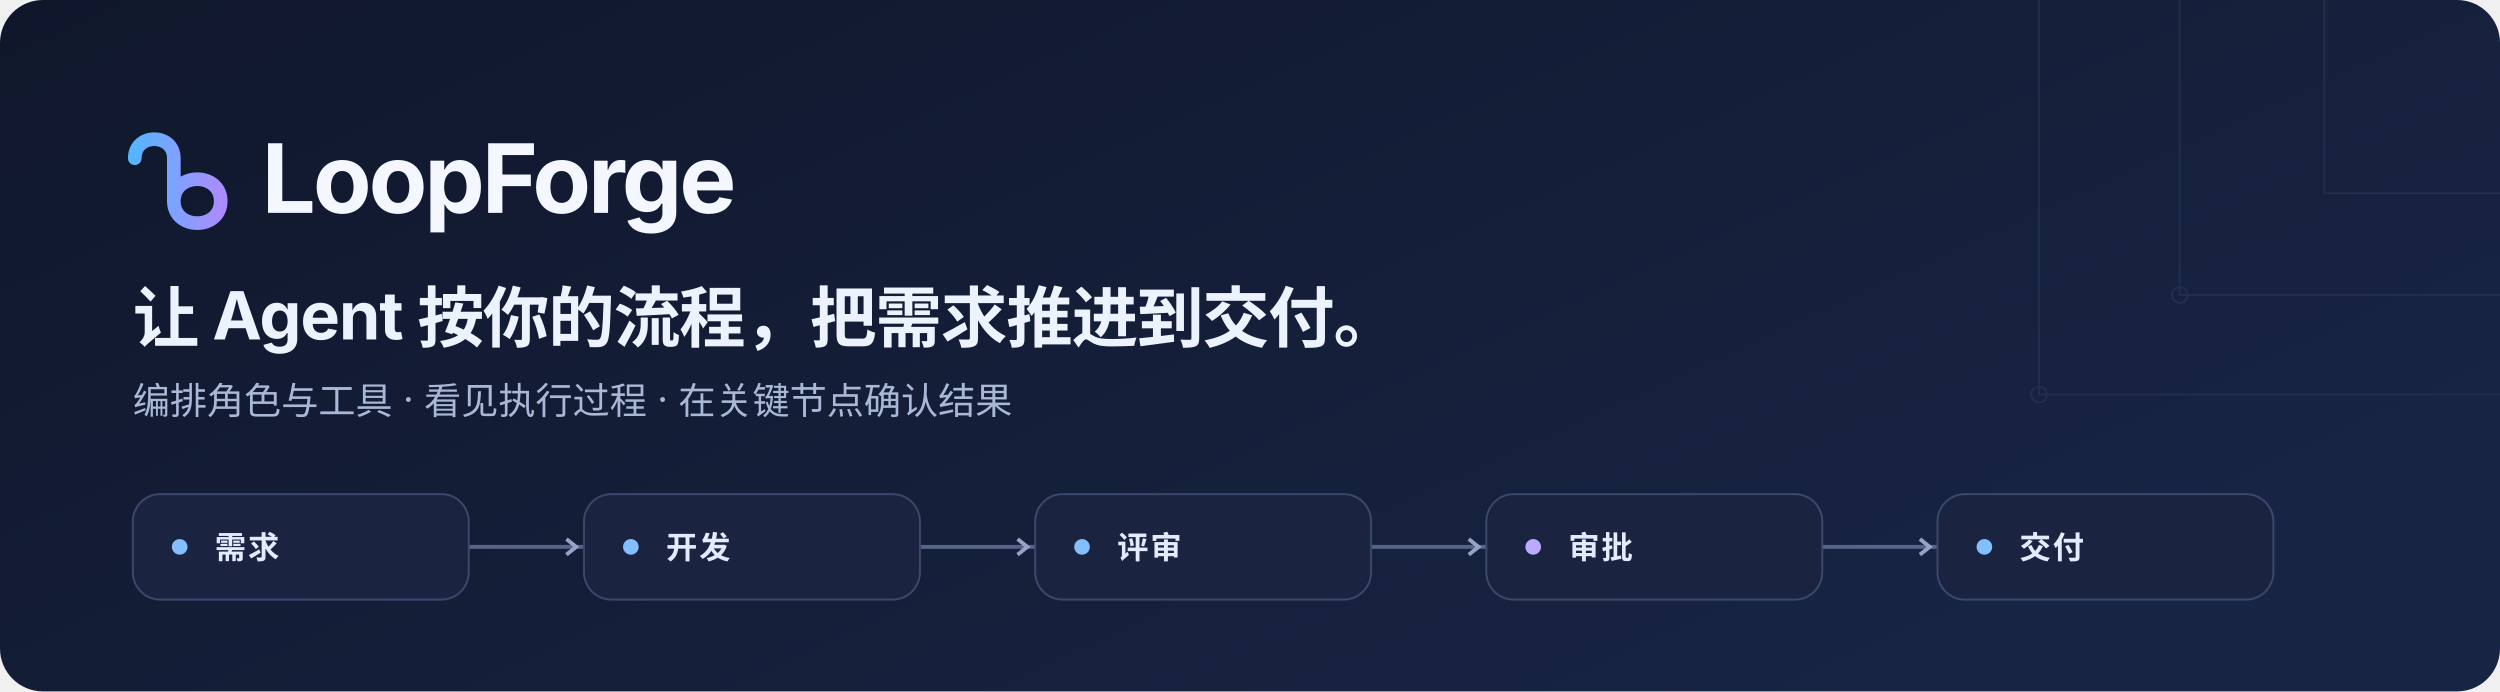
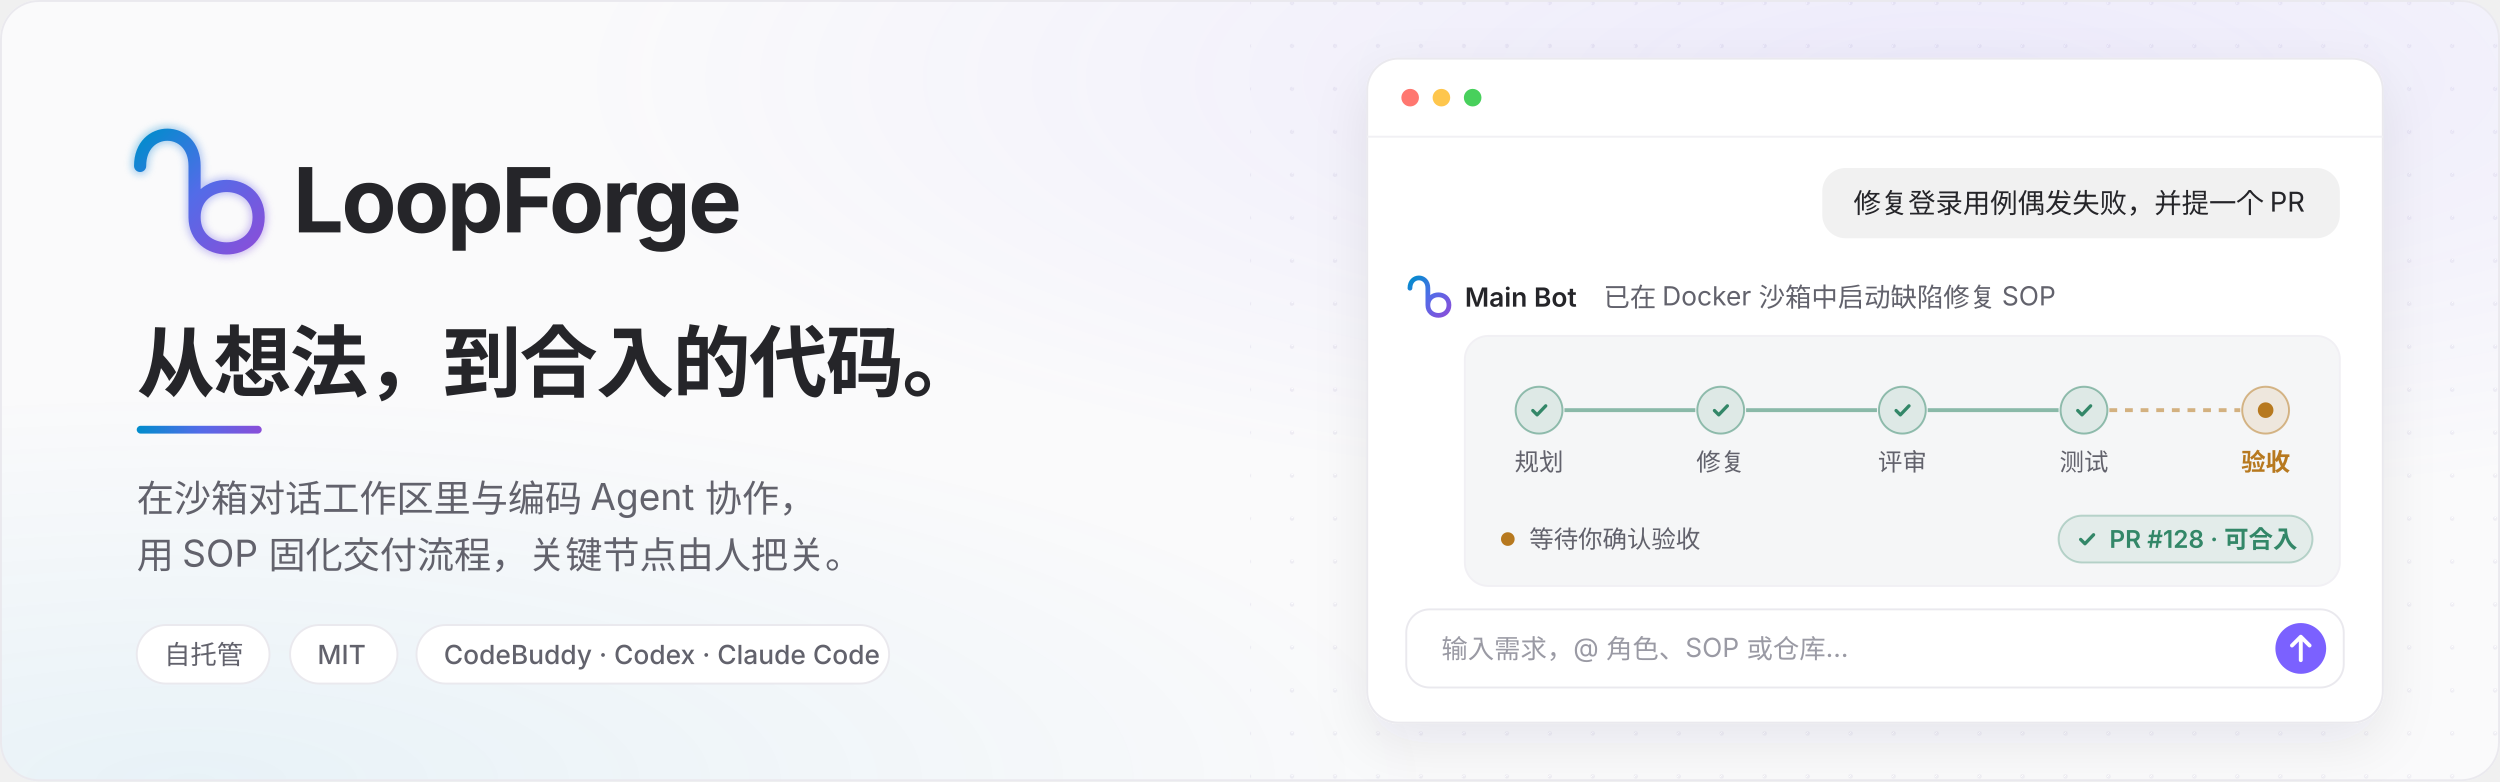
- <svg xmlns="http://www.w3.org/2000/svg" width="1280" height="354" viewBox="0 0 1280 354" role="img" aria-labelledby="title desc">
+ <svg xmlns="http://www.w3.org/2000/svg" width="1280" height="400" viewBox="0 0 1280 400" role="img" aria-labelledby="title">
  <defs>
-     <linearGradient id="bg" x2="1" y2=".6">
-       <stop stop-color="#10172b" />
-       <stop offset="1" stop-color="#172443" />
+     <linearGradient id="mark" x1="19" y1="20" x2="93" y2="93" gradientUnits="userSpaceOnUse">
+       <stop stop-color="#008dcc" />
+       <stop offset=".48" stop-color="#526ce8" />
+       <stop offset="1" stop-color="#8a4ed9" />
    </linearGradient>
-     <linearGradient id="accent">
-       <stop stop-color="#57b5ff" />
-       <stop offset="1" stop-color="#aa8cff" />
+     <linearGradient id="ink" x1="0" x2="1">
+       <stop stop-color="#008dcc" />
+       <stop offset=".5" stop-color="#526ce8" />
+       <stop offset="1" stop-color="#8a4ed9" />
    </linearGradient>
+     <radialGradient id="g1" cx="0.78" cy="0.1" r="0.55">
+       <stop stop-color="#7b61ff" stop-opacity=".10" />
+       <stop offset="1" stop-color="#7b61ff" stop-opacity="0" />
+     </radialGradient>
+     <radialGradient id="g2" cx="0.08" cy="1" r="0.5">
+       <stop stop-color="#008dcc" stop-opacity=".07" />
+       <stop offset="1" stop-color="#008dcc" stop-opacity="0" />
+     </radialGradient>
+     <pattern id="dots" width="22" height="22" patternUnits="userSpaceOnUse">
+       <circle cx="1.5" cy="1.5" r="1.1" fill="#ecebf1" />
+     </pattern>
+     <filter id="shadow" x="-10%" y="-10%" width="120%" height="130%">
+       <feDropShadow dx="0" dy="10" stdDeviation="14" flood-color="#1b1540" flood-opacity=".08" />
+     </filter>
+     <filter id="blur" x="-60%" y="-60%" width="220%" height="220%">
+       <feGaussianBlur stdDeviation="2.4" />
+     </filter>
+     <clipPath id="frame">
+       <rect width="1280" height="400" rx="20" />
+     </clipPath>
  </defs>
-   <rect width="1280" height="354" rx="22" fill="url(#bg)" />
-   <g fill="none" stroke="#2a3654" opacity=".6">
-     <path d="M1044 0v202h236M1116 0v151h164M1190 0v99h90" />
-     <circle cx="1044" cy="202" r="4" />
-     <circle cx="1116" cy="151" r="4" />
+   <g clip-path="url(#frame)">
+     <rect width="1280" height="400" fill="#fafafb" />
+     <rect x="640" width="640" height="400" fill="url(#dots)" opacity=".9" />
+     <rect width="1280" height="400" fill="url(#g1)" />
+     <rect width="1280" height="400" fill="url(#g2)" />
  </g>
-   <g font-family="Inter, -apple-system, BlinkMacSystemFont, Segoe UI, Noto Sans SC, Microsoft YaHei, sans-serif">
-     <path d="M69 81c0-13 20-13 20 0v22c0 15 24 15 24 0s-24-15-24 0V81" stroke="url(#accent)" stroke-width="7" stroke-linecap="round" fill="none" />
-     <text x="134" y="109" fill="#f4f7ff" font-size="49" font-weight="750" letter-spacing="-1.5">LoopForge</text>
-     <text x="68" y="175" fill="#edf2ff" font-size="34" font-weight="650" letter-spacing="-.5">让 Agent 按你的流程，把需求推进到交付。</text>
-     <text x="68" y="212" fill="#aab8d7" font-size="19">编排角色与工具 · 看见执行过程 · 在关键节点确认结果</text>
-     <path d="M240 280h59" stroke="#58638a" stroke-width="2" />
-     <path d="m290 276 5 4-5 4" fill="none" stroke="#97a2c7" stroke-width="2" />
-     <rect x="68" y="253" width="172" height="54" rx="14" fill="#1a2440" stroke="#3a486b" />
-     <circle cx="92" cy="280" r="4" fill="#83bfff" />
-     <text x="110" y="286" fill="#e4eaff" font-size="16" font-weight="600" letter-spacing="1">需求</text>
-     <path d="M471 280h59" stroke="#58638a" stroke-width="2" />
-     <path d="m521 276 5 4-5 4" fill="none" stroke="#97a2c7" stroke-width="2" />
-     <rect x="299" y="253" width="172" height="54" rx="14" fill="#1a2440" stroke="#3a486b" />
-     <circle cx="323" cy="280" r="4" fill="#83bfff" />
-     <text x="341" y="286" fill="#e4eaff" font-size="16" font-weight="600" letter-spacing="1">开发</text>
-     <path d="M702 280h59" stroke="#58638a" stroke-width="2" />
-     <path d="m752 276 5 4-5 4" fill="none" stroke="#97a2c7" stroke-width="2" />
-     <rect x="530" y="253" width="172" height="54" rx="14" fill="#1a2440" stroke="#3a486b" />
-     <circle cx="554" cy="280" r="4" fill="#83bfff" />
-     <text x="572" y="286" fill="#e4eaff" font-size="16" font-weight="600" letter-spacing="1">评审</text>
-     <path d="M933 280h59" stroke="#58638a" stroke-width="2" />
-     <path d="m983 276 5 4-5 4" fill="none" stroke="#97a2c7" stroke-width="2" />
-     <rect x="761" y="253" width="172" height="54" rx="14" fill="#1a2440" stroke="#3a486b" />
-     <circle cx="785" cy="280" r="4" fill="#baabff" />
-     <text x="803" y="286" fill="#e4eaff" font-size="16" font-weight="600" letter-spacing="1">审批</text>
-     <rect x="992" y="253" width="172" height="54" rx="14" fill="#1a2440" stroke="#3a486b" />
-     <circle cx="1016" cy="280" r="4" fill="#83bfff" />
-     <text x="1034" y="286" fill="#e4eaff" font-size="16" font-weight="600" letter-spacing="1">交付</text>
+   <rect x=".5" y=".5" width="1279" height="399" rx="19.5" fill="none" stroke="#eae9ee" />
+   <g font-family="Inter, -apple-system, BlinkMacSystemFont, 'Segoe UI', 'PingFang SC', 'Noto Sans SC', 'Microsoft YaHei', sans-serif">
+     <g transform="translate(66 62) scale(.82) translate(-12 -12)">
+       <path d="M53 72 C53 59 63 52.5 73 52.5 C83 52.5 93 59 93 72 C93 85 83 91.5 73 91.5 C63 91.5 53 85 53 72 C53 66.667 53 61.333 53 56 C53 50.667 53 45.333 53 40 C53 27 44.5 20.5 36 20.5 C27.5 20.5 19 27 19 40" stroke="url(#mark)" stroke-width="11" stroke-linecap="round" fill="none" opacity=".35" filter="url(#blur)" />
+       <path d="M53 72 C53 59 63 52.5 73 52.5 C83 52.5 93 59 93 72 C93 85 83 91.5 73 91.5 C63 91.5 53 85 53 72 C53 66.667 53 61.333 53 56 C53 50.667 53 45.333 53 40 C53 27 44.5 20.5 36 20.5 C27.5 20.5 19 27 19 40" stroke="url(#mark)" stroke-width="7.6" stroke-linecap="round" stroke-linejoin="round" fill="none" />
+     </g>
+     <text x="150" y="119" fill="#252529" font-size="46" font-weight="700" letter-spacing="-1.2">LoopForge</text>
+     <text x="70" y="200" fill="#252529" font-size="40" font-weight="650" letter-spacing="-.8">从想法，到合入的代码。</text>
+     <rect x="70" y="218" width="64" height="4" rx="2" fill="url(#ink)" />
+     <text x="70" y="262" fill="#62626c" font-size="19">在沙箱对话工作区里与编码 Agent 协作，</text>
+     <text x="70" y="291" fill="#62626c" font-size="19">用 SOP 固化交付流程，关键节点由人把关。</text>
+     <rect x="70" y="320" width="68" height="30" rx="15" fill="#ffffff" stroke="#eae9ee" />
+     <text x="84" y="340" fill="#62626c" font-size="13.5" font-weight="500">自托管</text>
+     <rect x="148.5" y="320" width="55" height="30" rx="15" fill="#ffffff" stroke="#eae9ee" />
+     <text x="162.5" y="340" fill="#62626c" font-size="13.5" font-weight="500">MIT</text>
+     <rect x="213.23" y="320" width="242" height="30" rx="15" fill="#ffffff" stroke="#eae9ee" />
+     <text x="227.23" y="340" fill="#62626c" font-size="13.5" font-weight="500">CodeBuddy · Codex · Claude Code</text>
+     <g filter="url(#shadow)">
+       <rect x="700" y="30" width="520" height="340" rx="16" fill="#ffffff" stroke="#eae9ee" />
+     </g>
+     <circle cx="722" cy="50" r="4.5" fill="#ff5f57" opacity=".85" />
+     <circle cx="738" cy="50" r="4.5" fill="#febc2e" opacity=".85" />
+     <circle cx="754" cy="50" r="4.5" fill="#28c840" opacity=".85" />
+     <path d="M700 70h520" stroke="#f1f0f4" />
+     <rect x="933" y="86" width="265" height="36" rx="12" fill="#f1f1f1" />
+     <text x="949" y="109" fill="#252529" font-size="14">修复登录用例偶发失败，并提一个 PR</text>
+     <g transform="translate(720 140) scale(.27) translate(-12 -12)">
+       <path d="M53 72 C53 59 63 52.5 73 52.5 C83 52.5 93 59 93 72 C93 85 83 91.5 73 91.5 C63 91.5 53 85 53 72 C53 66.667 53 61.333 53 56 C53 50.667 53 45.333 53 40 C53 27 44.5 20.5 36 20.5 C27.5 20.5 19 27 19 40" stroke="url(#mark)" stroke-width="9" stroke-linecap="round" fill="none" />
+     </g>
+     <text x="750" y="157" fill="#252529" font-size="13.5" font-weight="600">Main Bot</text>
+     <text x="821" y="157" fill="#62626c" font-size="13.5">已在 Docker 沙箱中启动缺陷修复 SOP</text>
+     <rect x="750" y="172" width="448" height="128" rx="12" fill="#f5f6f7" stroke="#f1f0f4" />
+     <path d="M801.0 210H868.0" stroke="#338768" stroke-opacity=".55" stroke-width="2" />
+     <path d="M894.0 210H961.0" stroke="#338768" stroke-opacity=".55" stroke-width="2" />
+     <path d="M987.0 210H1054.0" stroke="#338768" stroke-opacity=".55" stroke-width="2" />
+     <path d="M1080.0 210H1147.0" stroke="#b7791f" stroke-opacity=".55" stroke-width="2" stroke-dasharray="4 4" />
+     <circle cx="788.0" cy="210" r="12" fill="#338768" fill-opacity=".12" stroke="#338768" stroke-opacity=".5" />
+     <path d="M784.8 210.2l2.2 2.2 4.4-4.6" fill="none" stroke="#338768" stroke-width="1.7" stroke-linecap="round" stroke-linejoin="round" />
+     <text x="775.5" y="241" fill="#62626c" font-size="12.5" font-weight="500">规划</text>
+     <circle cx="881.0" cy="210" r="12" fill="#338768" fill-opacity=".12" stroke="#338768" stroke-opacity=".5" />
+     <path d="M877.8 210.2l2.2 2.2 4.4-4.6" fill="none" stroke="#338768" stroke-width="1.7" stroke-linecap="round" stroke-linejoin="round" />
+     <text x="868.5" y="241" fill="#62626c" font-size="12.5" font-weight="500">修复</text>
+     <circle cx="974.0" cy="210" r="12" fill="#338768" fill-opacity=".12" stroke="#338768" stroke-opacity=".5" />
+     <path d="M970.8 210.2l2.2 2.2 4.4-4.6" fill="none" stroke="#338768" stroke-width="1.7" stroke-linecap="round" stroke-linejoin="round" />
+     <text x="961.5" y="241" fill="#62626c" font-size="12.5" font-weight="500">评审</text>
+     <circle cx="1067.0" cy="210" r="12" fill="#338768" fill-opacity=".12" stroke="#338768" stroke-opacity=".5" />
+     <path d="M1063.8 210.2l2.2 2.2 4.4-4.6" fill="none" stroke="#338768" stroke-width="1.7" stroke-linecap="round" stroke-linejoin="round" />
+     <text x="1054.5" y="241" fill="#62626c" font-size="12.5" font-weight="500">测试</text>
+     <circle cx="1160.0" cy="210" r="12" fill="#b7791f" fill-opacity=".12" stroke="#b7791f" stroke-opacity=".5" />
+     <circle cx="1160.0" cy="210" r="4" fill="#b7791f" />
+     <text x="1147.5" y="241" fill="#b7791f" font-size="12.5" font-weight="600">验收</text>
+     <circle cx="772" cy="276" r="3.5" fill="#b7791f" />
+     <text x="783" y="280.5" fill="#62626c" font-size="12.5">等待你确认验收</text>
+     <rect x="1054" y="264" width="130" height="24" rx="12" fill="#338768" fill-opacity=".09" stroke="#338768" stroke-opacity=".3" />
+     <path d="M1065.3 276.2l2.2 2.2 4.4-4.6" fill="none" stroke="#338768" stroke-width="1.7" stroke-linecap="round" stroke-linejoin="round" />
+     <text x="1080" y="280.5" fill="#338768" font-size="12.5" font-weight="600">PR #128 · 可合入</text>
+     <rect x="720" y="312" width="480" height="40" rx="12" fill="#ffffff" stroke="#eae9ee" />
+     <text x="738" y="337" fill="#9a9aa4" font-size="13.5">输入需求，@ 角色、SOP 或仓库…</text>
+     <circle cx="1178" cy="332" r="13" fill="#7b61ff" />
+     <path d="M1178 338v-12m-4.5 4.5 4.5-4.5 4.5 4.5" fill="none" stroke="#ffffff" stroke-width="2" stroke-linecap="round" stroke-linejoin="round" />
  </g>
</svg>
